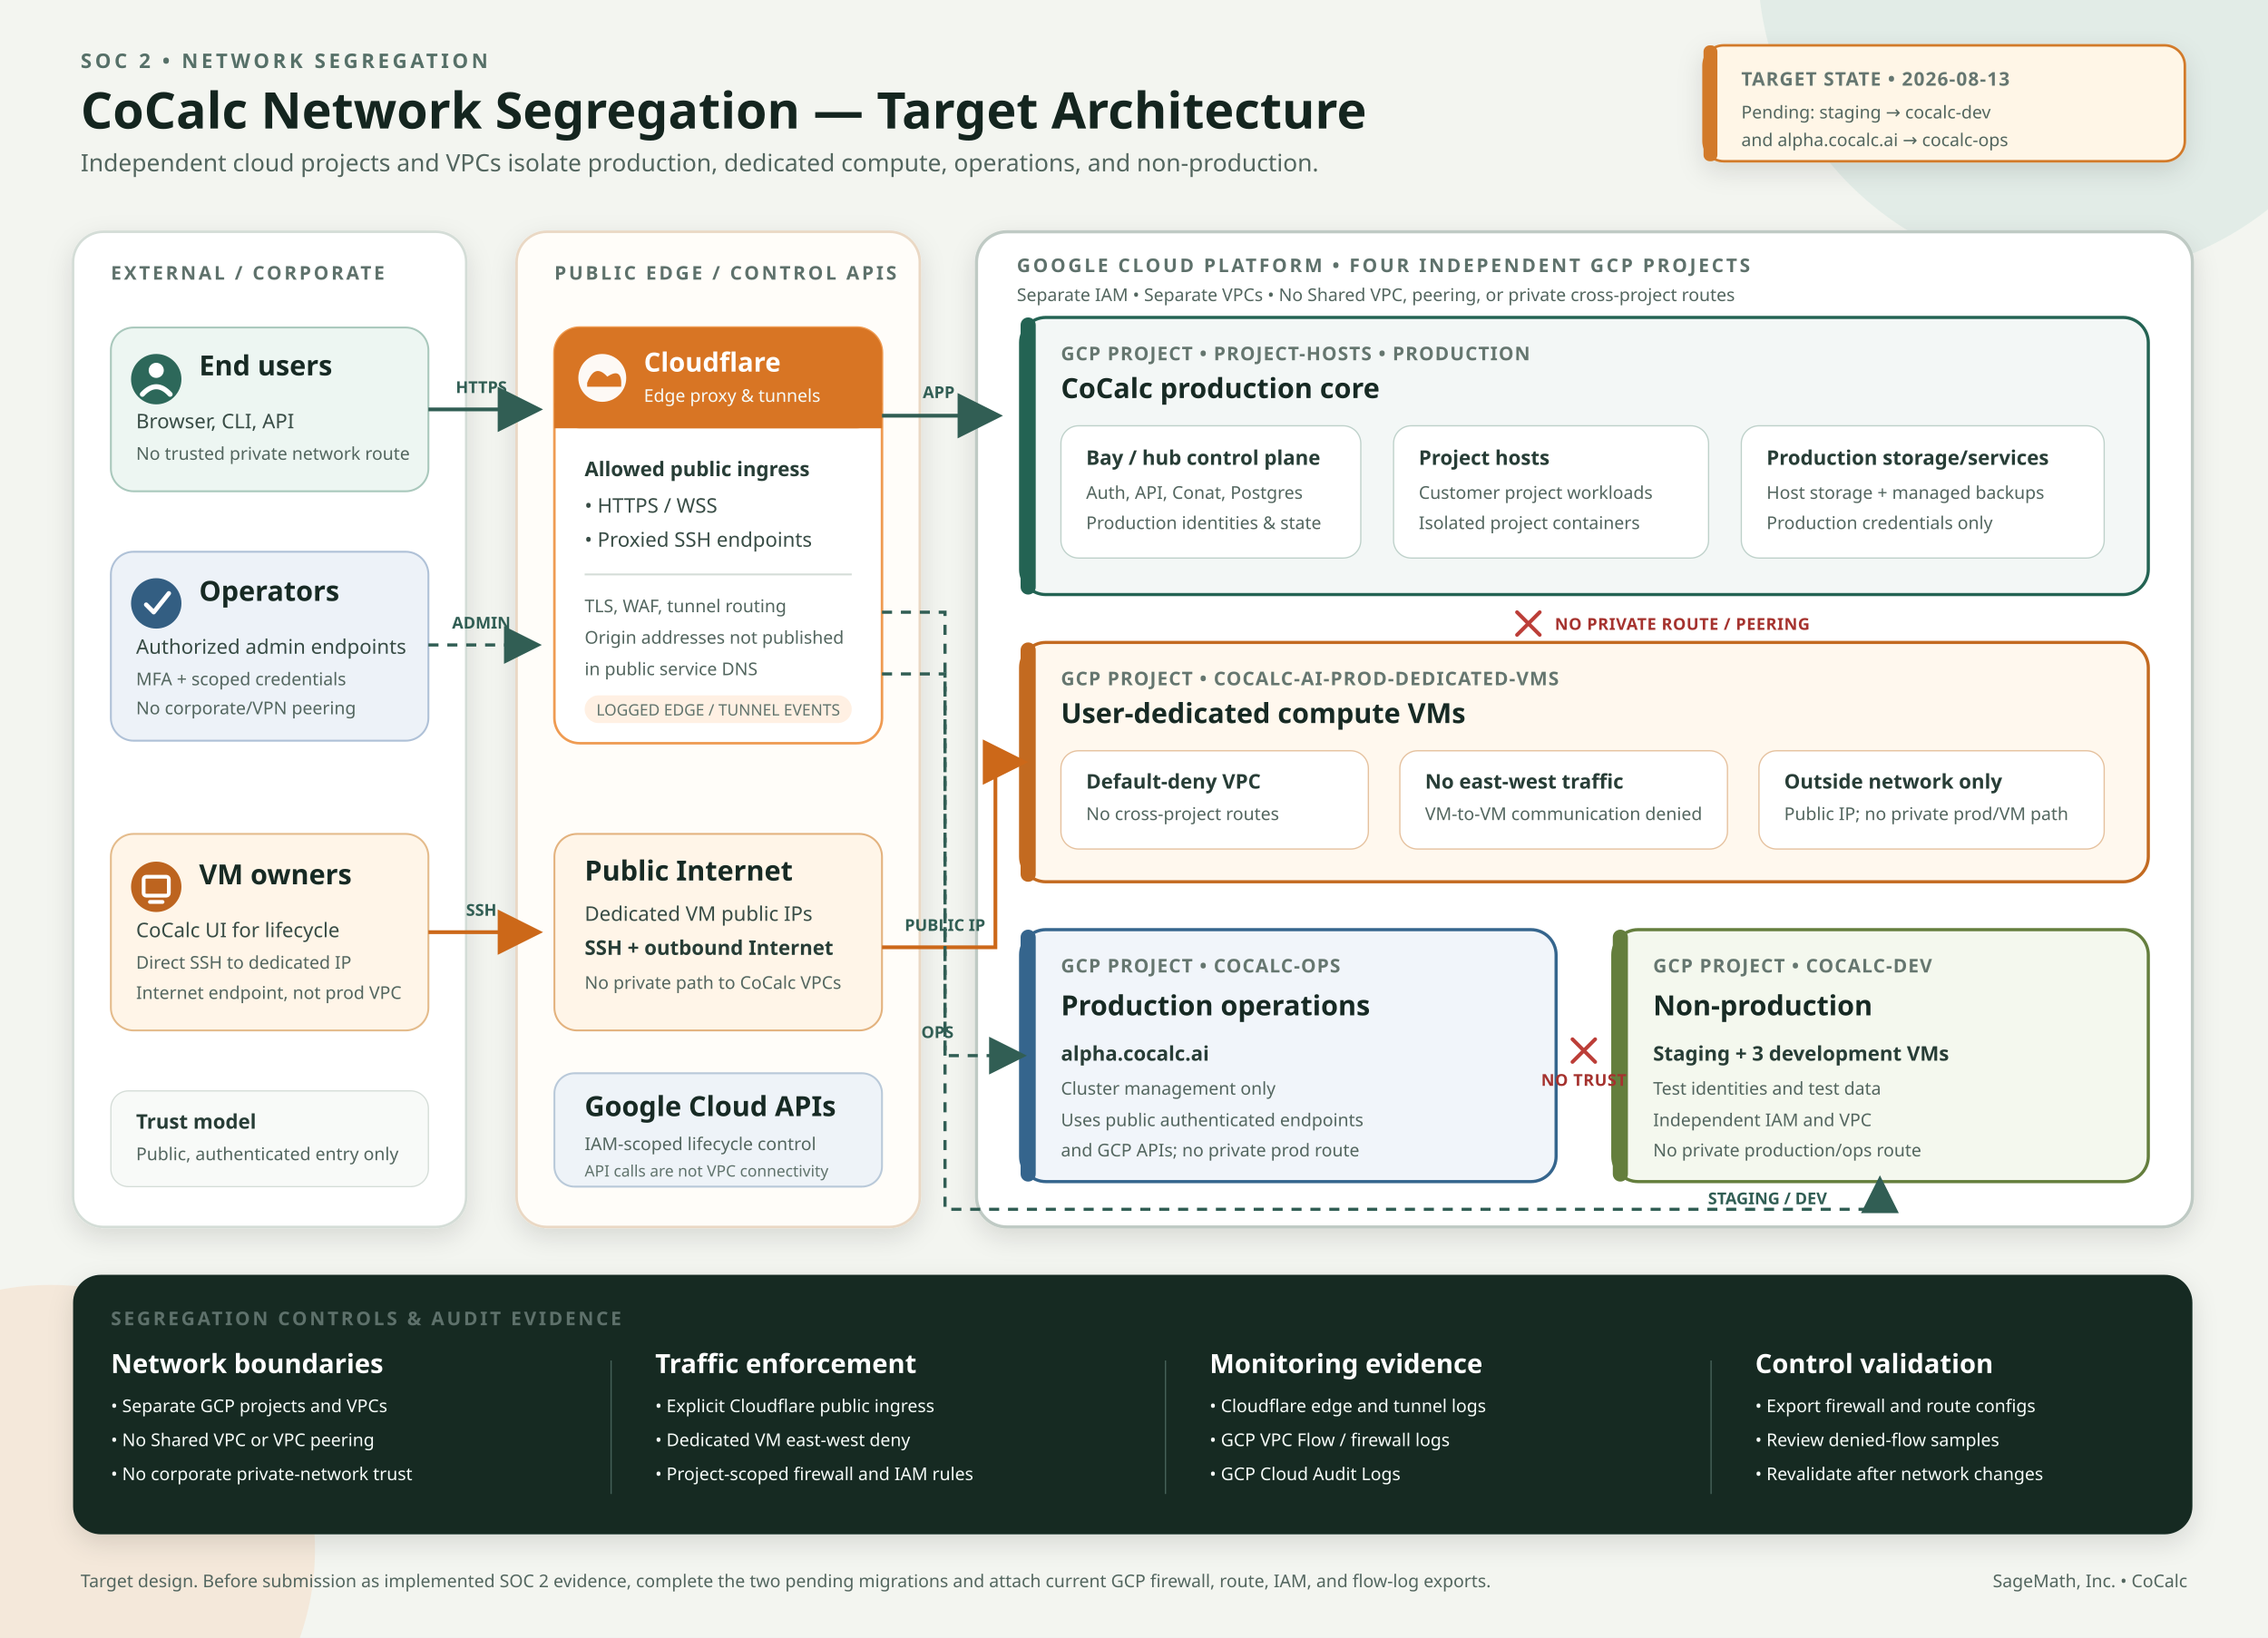
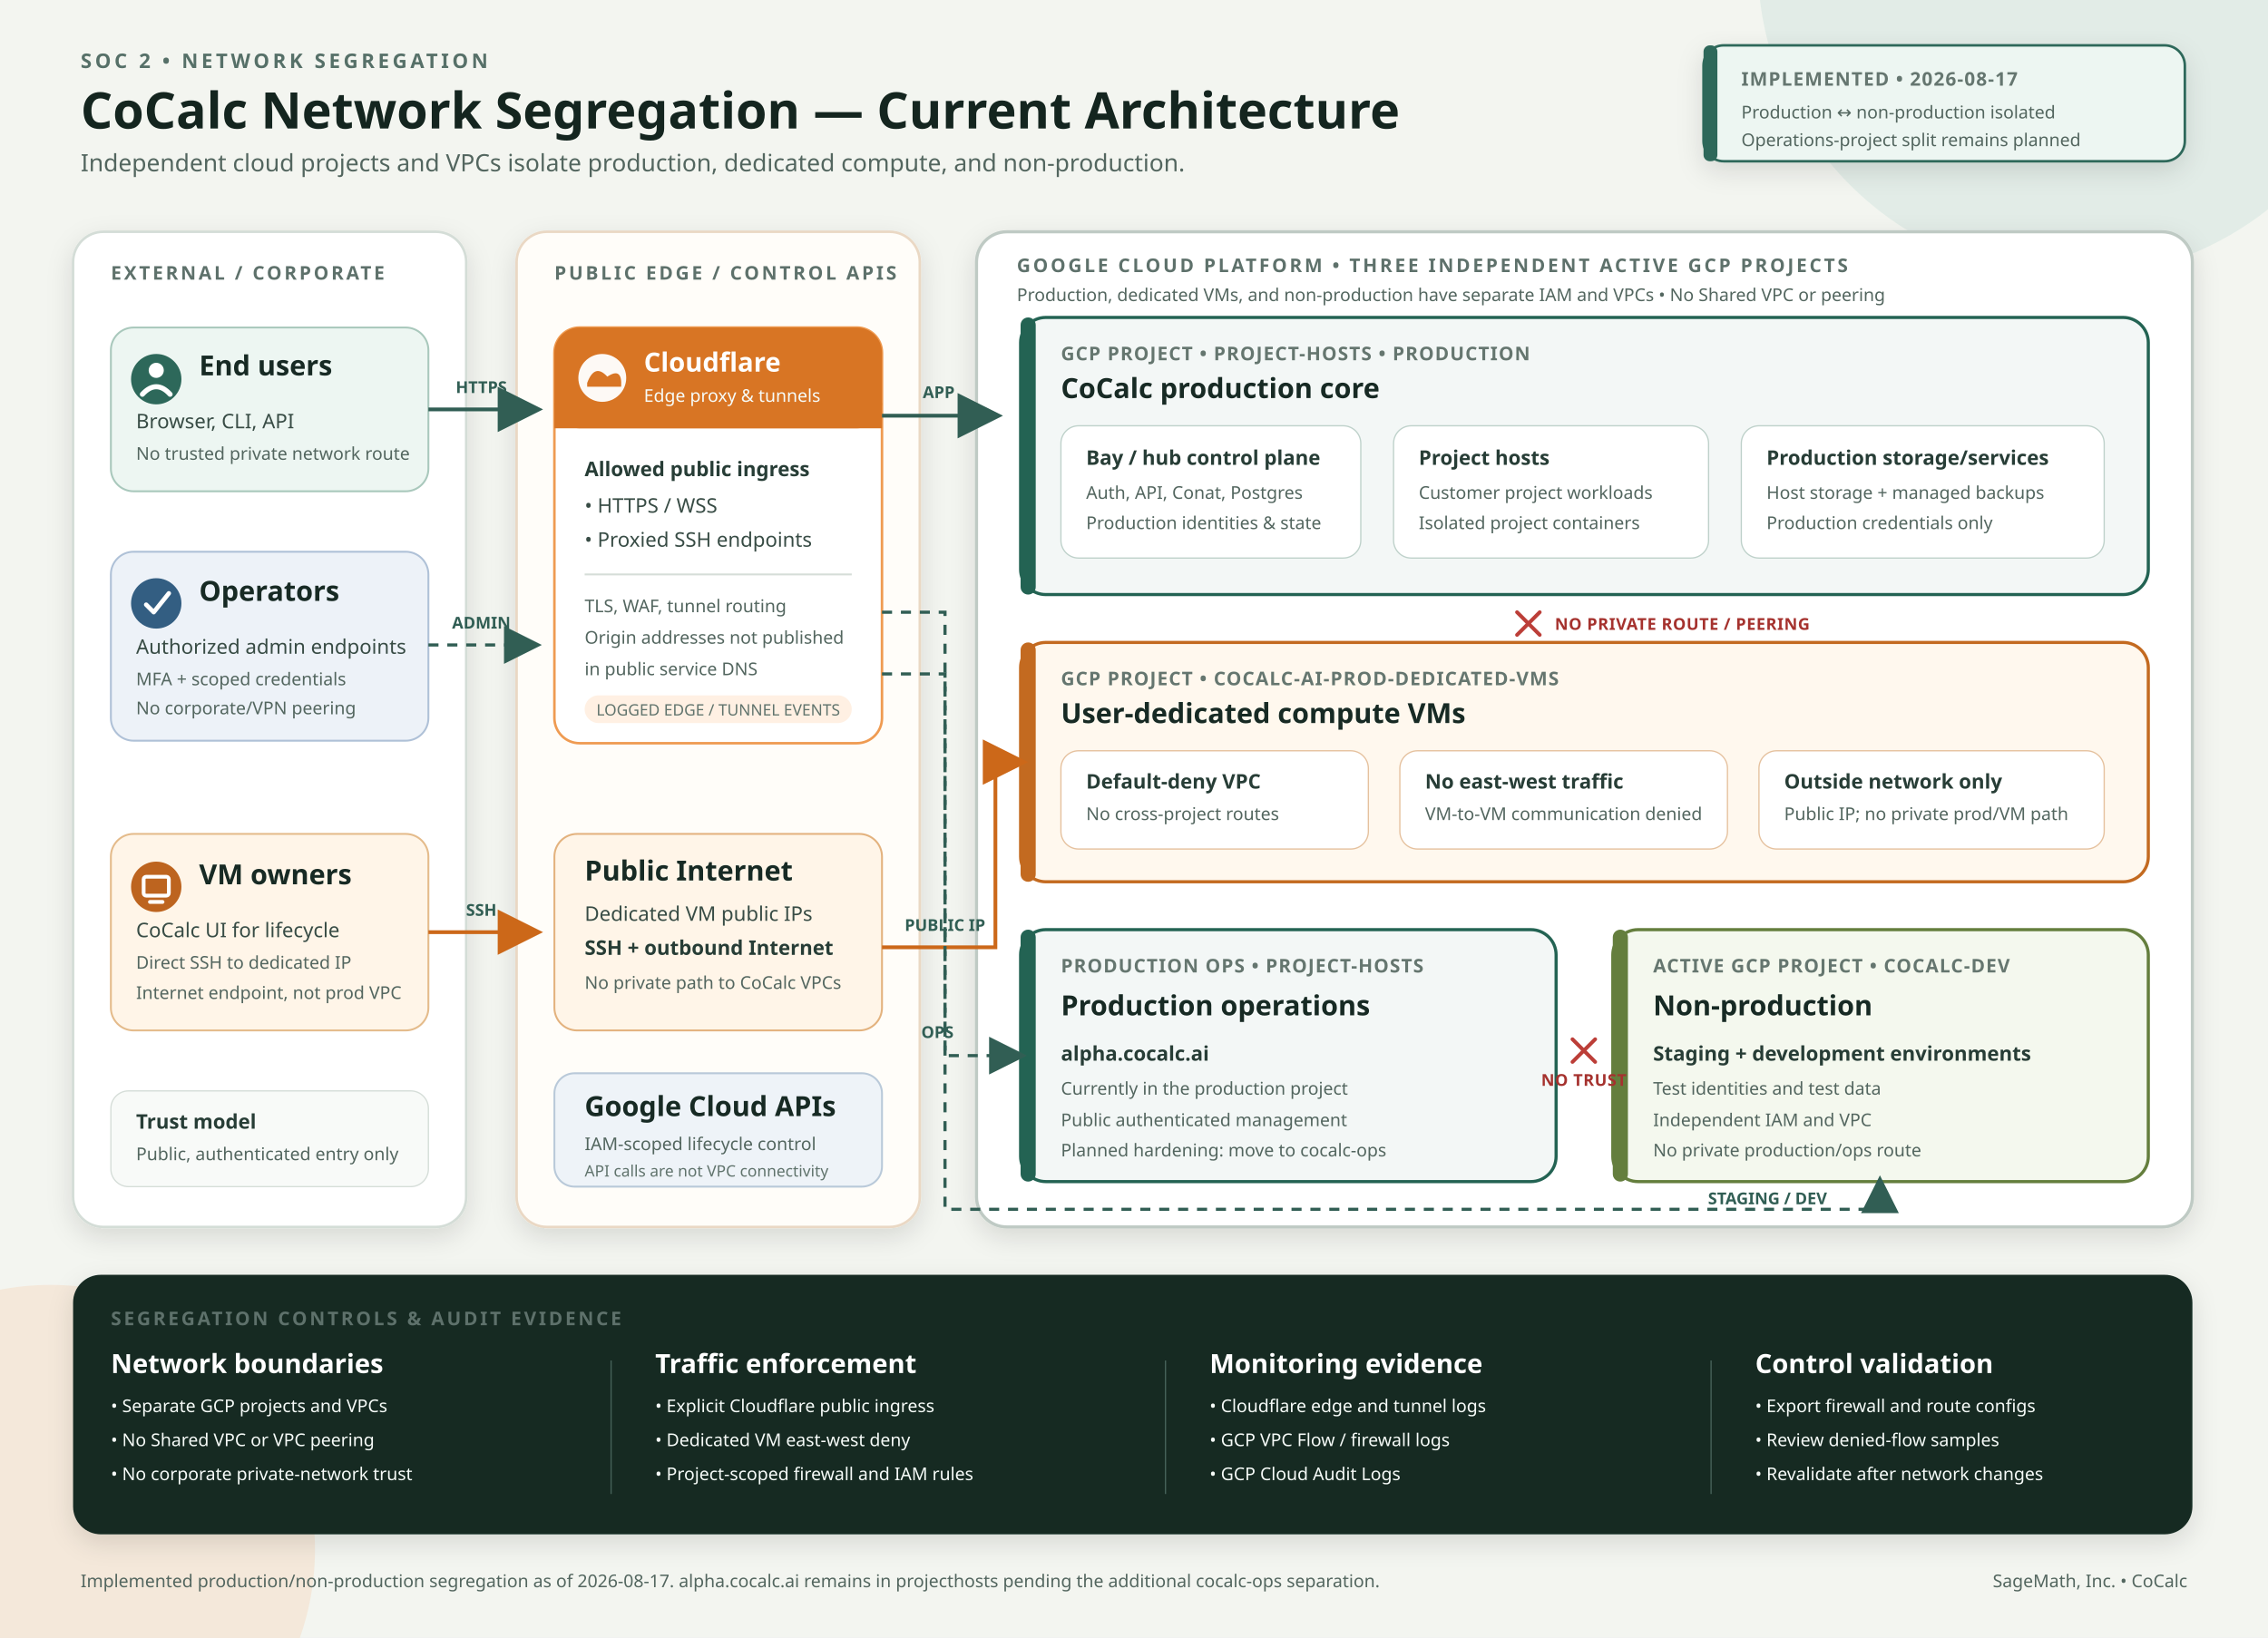
<svg xmlns="http://www.w3.org/2000/svg" width="1800" height="1300" viewBox="0 0 1800 1300" role="img" aria-labelledby="title desc">
  <defs>
    <filter id="shadow" x="-20%" y="-20%" width="140%" height="150%">
      <feDropShadow dx="0" dy="7" stdDeviation="10" flood-color="#12201c" flood-opacity="0.12" />
    </filter>
    <marker id="arrow" markerWidth="12" markerHeight="12" refX="10" refY="6" orient="auto" markerUnits="strokeWidth">
      <path d="M 0 0 L 12 6 L 0 12 z" fill="#315e54" />
    </marker>
    <marker id="arrowOrange" markerWidth="12" markerHeight="12" refX="10" refY="6" orient="auto" markerUnits="strokeWidth">
      <path d="M 0 0 L 12 6 L 0 12 z" fill="#cc6819" />
    </marker>
    <style>
      .canvas { fill: #f3f5f0; }
      .eyebrow { font: 700 16px 'Segoe UI', sans-serif; letter-spacing: 2.6px; fill: #567068; }
      .title { font: 750 40px 'Segoe UI', sans-serif; fill: #14251f; }
      .subtitle { font: 400 19px 'Segoe UI', sans-serif; fill: #53665f; }
      .section { font: 700 15px 'Segoe UI', sans-serif; letter-spacing: 2px; fill: #5e716b; }
      .card-title { font: 700 22px 'Segoe UI', sans-serif; fill: #172a24; }
      .card-subtitle { font: 600 15px 'Segoe UI', sans-serif; letter-spacing: 0.8px; fill: #65766f; }
      .body { font: 400 16px 'Segoe UI', sans-serif; fill: #384c45; }
      .body-bold { font: 650 16px 'Segoe UI', sans-serif; fill: #273d36; }
      .small { font: 400 14px 'Segoe UI', sans-serif; fill: #53665f; }
      .tiny { font: 500 12.5px 'Segoe UI', sans-serif; fill: #60736c; }
      .white-title { font: 700 21px 'Segoe UI', sans-serif; fill: #ffffff; }
      .white-small { font: 500 14px 'Segoe UI', sans-serif; fill: #f6fbf8; }
      .flow-label { font: 650 13px 'Segoe UI', sans-serif; fill: #315e54; }
      .flow { fill: none; stroke: #315e54; stroke-width: 3; marker-end: url(#arrow); }
      .flow-dashed { fill: none; stroke: #315e54; stroke-width: 2.5; stroke-dasharray: 8 7; marker-end: url(#arrow); }
      .flow-orange { fill: none; stroke: #cc6819; stroke-width: 3; marker-end: url(#arrowOrange); }
      .divider { stroke: #d5ddd8; stroke-width: 1.5; }
      .deny { stroke: #bc3e38; stroke-width: 3; stroke-linecap: round; }
      .deny-label { font: 700 13px 'Segoe UI', sans-serif; fill: #a5322e; letter-spacing: 0.4px; }
    </style>
  </defs>
  <rect class="canvas" width="1800" height="1300" />
  <circle cx="1645" cy="-30" r="250" fill="#dceae4" opacity="0.75" />
  <circle cx="40" cy="1230" r="210" fill="#f4dfc9" opacity="0.55" />
  <text x="64" y="54" class="eyebrow">SOC 2 • NETWORK SEGREGATION</text>
-   <text id="diagram-heading" x="64" y="102" class="title">CoCalc Network Segregation — Target Architecture</text>
-   <text x="64" y="136" class="subtitle">Independent cloud projects and VPCs isolate production, dedicated compute, operations, and non-production.</text>
-   <g filter="url(#shadow)">
-     <rect x="1352" y="36" width="382" height="92" rx="16" fill="#fff6e7" stroke="#d27a2b" stroke-width="2" />
-     <rect x="1352" y="36" width="11" height="92" rx="5" fill="#d27a2b" />
-     <text x="1382" y="68" class="card-subtitle" fill="#985019">TARGET STATE • 2026-08-13</text>
-     <text x="1382" y="94" class="small">Pending: staging → cocalc-dev</text>
-     <text x="1382" y="116" class="small">and alpha.cocalc.ai → cocalc-ops</text>
+   <text id="diagram-heading" x="64" y="102" class="title">CoCalc Network Segregation — Current Architecture</text>
+   <text x="64" y="136" class="subtitle">Independent cloud projects and VPCs isolate production, dedicated compute, and non-production.</text>
+   <g filter="url(#shadow)">
+     <rect x="1352" y="36" width="382" height="92" rx="16" fill="#edf6f2" stroke="#2d685a" stroke-width="2" />
+     <rect x="1352" y="36" width="11" height="92" rx="5" fill="#2d685a" />
+     <text x="1382" y="68" class="card-subtitle" fill="#2d685a">IMPLEMENTED • 2026-08-17</text>
+     <text x="1382" y="94" class="small">Production ↔ non-production isolated</text>
+     <text x="1382" y="116" class="small">Operations-project split remains planned</text>
  </g>
  <g filter="url(#shadow)">
    <rect x="58" y="184" width="312" height="790" rx="24" fill="#ffffff" stroke="#d4ddd7" stroke-width="2" />
  </g>
  <text x="88" y="222" class="section">EXTERNAL / CORPORATE</text>
  <g>
    <rect x="88" y="260" width="252" height="130" rx="18" fill="#edf6f2" stroke="#a9c8bc" stroke-width="1.5" />
    <circle cx="124" cy="301" r="20" fill="#2d685a" />
    <circle cx="124" cy="294" r="6" fill="#ffffff" />
    <path d="M113 313 Q124 301 135 313" fill="none" stroke="#ffffff" stroke-width="4" stroke-linecap="round" />
    <text x="158" y="298" class="card-title">End users</text>
    <text x="108" y="340" class="body">Browser, CLI, API</text>
    <text x="108" y="365" class="small">No trusted private network route</text>
  </g>
  <g>
    <rect x="88" y="438" width="252" height="150" rx="18" fill="#edf2f8" stroke="#afc1d7" stroke-width="1.5" />
    <circle cx="124" cy="479" r="20" fill="#335e82" />
    <path d="M116 480 l6 6 12 -15" fill="none" stroke="#ffffff" stroke-width="3.5" stroke-linecap="round" stroke-linejoin="round" />
    <text x="158" y="477" class="card-title">Operators</text>
    <text x="108" y="519" class="body">Authorized admin endpoints</text>
    <text x="108" y="544" class="small">MFA + scoped credentials</text>
    <text x="108" y="567" class="small">No corporate/VPN peering</text>
  </g>
  <g>
    <rect x="88" y="662" width="252" height="156" rx="18" fill="#fff5e8" stroke="#e4bb8b" stroke-width="1.5" />
    <circle cx="124" cy="704" r="20" fill="#bd641f" />
    <rect x="114" y="696" width="20" height="15" rx="2" fill="none" stroke="#ffffff" stroke-width="3" />
    <path d="M119 716 h10" stroke="#ffffff" stroke-width="3" stroke-linecap="round" />
    <text x="158" y="702" class="card-title">VM owners</text>
    <text x="108" y="744" class="body">CoCalc UI for lifecycle</text>
    <text x="108" y="769" class="small">Direct SSH to dedicated IP</text>
    <text x="108" y="793" class="small">Internet endpoint, not prod VPC</text>
  </g>
  <g>
    <rect x="88" y="866" width="252" height="76" rx="14" fill="#f8faf8" stroke="#d5ddd8" />
    <text x="108" y="896" class="body-bold">Trust model</text>
    <text x="108" y="921" class="small">Public, authenticated entry only</text>
  </g>
  <g filter="url(#shadow)">
    <rect x="410" y="184" width="320" height="790" rx="24" fill="#fffdf9" stroke="#ead8c4" stroke-width="2" />
  </g>
  <text x="440" y="222" class="section">PUBLIC EDGE / CONTROL APIS</text>
  <g>
    <rect x="440" y="260" width="260" height="330" rx="20" fill="#ffffff" stroke="#ef9b52" stroke-width="2" />
    <rect x="440" y="260" width="260" height="80" rx="20" fill="#d87524" />
    <path d="M440 320 H700 V340 H440 Z" fill="#d87524" />
    <circle cx="478" cy="300" r="19" fill="#ffffff" opacity="0.95" />
    <path d="M466 304 Q472 288 482 299 Q494 291 493 307 H466 Z" fill="#d87524" />
    <text x="511" y="295" class="white-title">Cloudflare</text>
    <text x="511" y="319" class="white-small">Edge proxy &amp; tunnels</text>
    <text x="464" y="378" class="body-bold">Allowed public ingress</text>
    <text x="464" y="407" class="body">• HTTPS / WSS</text>
    <text x="464" y="434" class="body">• Proxied SSH endpoints</text>
    <line x1="464" y1="456" x2="676" y2="456" class="divider" />
    <text x="464" y="486" class="small">TLS, WAF, tunnel routing</text>
    <text x="464" y="511" class="small">Origin addresses not published</text>
    <text x="464" y="536" class="small">in public service DNS</text>
    <rect x="464" y="552" width="212" height="22" rx="11" fill="#fff0e3" />
    <text x="570" y="568" text-anchor="middle" class="tiny" fill="#9b5118">LOGGED EDGE / TUNNEL EVENTS</text>
  </g>
  <g>
    <rect x="440" y="662" width="260" height="156" rx="18" fill="#fff5e8" stroke="#e3b27e" stroke-width="1.5" />
    <text x="464" y="699" class="card-title">Public Internet</text>
    <text x="464" y="731" class="body">Dedicated VM public IPs</text>
    <text x="464" y="758" class="body-bold">SSH + outbound Internet</text>
    <text x="464" y="785" class="small">No private path to CoCalc VPCs</text>
  </g>
  <g>
    <rect x="440" y="852" width="260" height="90" rx="16" fill="#eef3f8" stroke="#b9c9d9" stroke-width="1.5" />
    <text x="464" y="886" class="card-title">Google Cloud APIs</text>
    <text x="464" y="913" class="small">IAM-scoped lifecycle control</text>
    <text x="464" y="934" class="tiny">API calls are not VPC connectivity</text>
  </g>
  <path d="M340 325 H425" class="flow" />
  <text x="382" y="312" text-anchor="middle" class="flow-label">HTTPS</text>
  <path d="M340 512 H425" class="flow-dashed" />
  <text x="382" y="499" text-anchor="middle" class="flow-label">ADMIN</text>
  <path d="M340 740 H425" class="flow-orange" />
  <text x="382" y="727" text-anchor="middle" class="flow-label" fill="#a85217">SSH</text>
  <g filter="url(#shadow)">
    <rect x="775" y="184" width="965" height="790" rx="24" fill="#ffffff" stroke="#bfcac4" stroke-width="2.5" />
  </g>
-   <text x="807" y="216" class="section">GOOGLE CLOUD PLATFORM • FOUR INDEPENDENT GCP PROJECTS</text>
-   <text x="807" y="239" class="small">Separate IAM • Separate VPCs • No Shared VPC, peering, or private cross-project routes</text>
+   <text x="807" y="216" class="section">GOOGLE CLOUD PLATFORM • THREE INDEPENDENT ACTIVE GCP PROJECTS</text>
+   <text x="807" y="239" class="small">Production, dedicated VMs, and non-production have separate IAM and VPCs • No Shared VPC or peering</text>
  <g>
    <rect x="810" y="252" width="895" height="220" rx="20" fill="#f3f7f6" stroke="#236353" stroke-width="2.5" />
    <rect x="810" y="252" width="12" height="220" rx="6" fill="#236353" />
    <text x="842" y="286" class="card-subtitle" fill="#236353">GCP PROJECT • PROJECT-HOSTS • PRODUCTION</text>
    <text x="842" y="316" class="card-title">CoCalc production core</text>
    <rect x="842" y="338" width="238" height="105" rx="14" fill="#ffffff" stroke="#bed1ca" />
    <text x="862" y="369" class="body-bold">Bay / hub control plane</text>
    <text x="862" y="396" class="small">Auth, API, Conat, Postgres</text>
    <text x="862" y="420" class="small">Production identities &amp; state</text>
    <rect x="1106" y="338" width="250" height="105" rx="14" fill="#ffffff" stroke="#bed1ca" />
    <text x="1126" y="369" class="body-bold">Project hosts</text>
    <text x="1126" y="396" class="small">Customer project workloads</text>
    <text x="1126" y="420" class="small">Isolated project containers</text>
    <rect x="1382" y="338" width="288" height="105" rx="14" fill="#ffffff" stroke="#bed1ca" />
    <text x="1402" y="369" class="body-bold">Production storage/services</text>
    <text x="1402" y="396" class="small">Host storage + managed backups</text>
    <text x="1402" y="420" class="small">Production credentials only</text>
  </g>
  <g>
    <rect x="810" y="510" width="895" height="190" rx="20" fill="#fff8ee" stroke="#c36a20" stroke-width="2.5" />
    <rect x="810" y="510" width="12" height="190" rx="6" fill="#c36a20" />
    <text x="842" y="544" class="card-subtitle" fill="#a55318">GCP PROJECT • COCALC-AI-PROD-DEDICATED-VMS</text>
    <text x="842" y="574" class="card-title">User-dedicated compute VMs</text>
    <rect x="842" y="596" width="244" height="78" rx="14" fill="#ffffff" stroke="#e5c19e" />
    <text x="862" y="626" class="body-bold">Default-deny VPC</text>
    <text x="862" y="651" class="small">No cross-project routes</text>
    <rect x="1111" y="596" width="260" height="78" rx="14" fill="#ffffff" stroke="#e5c19e" />
    <text x="1131" y="626" class="body-bold">No east-west traffic</text>
    <text x="1131" y="651" class="small">VM-to-VM communication denied</text>
    <rect x="1396" y="596" width="274" height="78" rx="14" fill="#ffffff" stroke="#e5c19e" />
    <text x="1416" y="626" class="body-bold">Outside network only</text>
    <text x="1416" y="651" class="small">Public IP; no private prod/VM path</text>
  </g>
  <g>
-     <rect x="810" y="738" width="425" height="200" rx="20" fill="#f1f5fa" stroke="#35658d" stroke-width="2.5" />
-     <rect x="810" y="738" width="12" height="200" rx="6" fill="#35658d" />
-     <text x="842" y="772" class="card-subtitle" fill="#35658d">GCP PROJECT • COCALC-OPS</text>
+     <rect x="810" y="738" width="425" height="200" rx="20" fill="#f3f7f6" stroke="#236353" stroke-width="2.5" />
+     <rect x="810" y="738" width="12" height="200" rx="6" fill="#236353" />
+     <text x="842" y="772" class="card-subtitle" fill="#236353">PRODUCTION OPS • PROJECT-HOSTS</text>
    <text x="842" y="806" class="card-title">Production operations</text>
    <text x="842" y="842" class="body-bold">alpha.cocalc.ai</text>
-     <text x="842" y="869" class="small">Cluster management only</text>
-     <text x="842" y="894" class="small">Uses public authenticated endpoints</text>
-     <text x="842" y="918" class="small">and GCP APIs; no private prod route</text>
+     <text x="842" y="869" class="small">Currently in the production project</text>
+     <text x="842" y="894" class="small">Public authenticated management</text>
+     <text x="842" y="918" class="small">Planned hardening: move to cocalc-ops</text>
  </g>
  <g>
    <rect x="1280" y="738" width="425" height="200" rx="20" fill="#f4f8ee" stroke="#647e3d" stroke-width="2.5" />
    <rect x="1280" y="738" width="12" height="200" rx="6" fill="#647e3d" />
-     <text x="1312" y="772" class="card-subtitle" fill="#647e3d">GCP PROJECT • COCALC-DEV</text>
+     <text x="1312" y="772" class="card-subtitle" fill="#647e3d">ACTIVE GCP PROJECT • COCALC-DEV</text>
    <text x="1312" y="806" class="card-title">Non-production</text>
-     <text x="1312" y="842" class="body-bold">Staging + 3 development VMs</text>
+     <text x="1312" y="842" class="body-bold">Staging + development environments</text>
    <text x="1312" y="869" class="small">Test identities and test data</text>
    <text x="1312" y="894" class="small">Independent IAM and VPC</text>
    <text x="1312" y="918" class="small">No private production/ops route</text>
  </g>
  <path d="M700 330 H790" class="flow" />
  <text x="745" y="316" text-anchor="middle" class="flow-label">APP</text>
  <path d="M700 752 H790 V605 H810" class="flow-orange" />
  <text x="750" y="739" text-anchor="middle" class="flow-label" fill="#a85217">PUBLIC IP</text>
  <path d="M700 486 H750 V838 H810" class="flow-dashed" />
  <text x="744" y="824" text-anchor="middle" class="flow-label">OPS</text>
  <path d="M700 535 H750 V960 H1492 V938" class="flow-dashed" />
  <text x="1450" y="956" text-anchor="end" class="flow-label">STAGING / DEV</text>
  <g>
    <line x1="1204" y1="486" x2="1222" y2="504" class="deny" />
    <line x1="1222" y1="486" x2="1204" y2="504" class="deny" />
    <text x="1234" y="500" class="deny-label">NO PRIVATE ROUTE / PEERING</text>
  </g>
  <g>
    <line x1="1248" y1="825" x2="1266" y2="843" class="deny" />
    <line x1="1266" y1="825" x2="1248" y2="843" class="deny" />
    <text x="1257" y="862" text-anchor="middle" class="deny-label">NO TRUST</text>
  </g>
  <g filter="url(#shadow)">
    <rect x="58" y="1012" width="1682" height="206" rx="22" fill="#172a24" />
  </g>
  <text x="88" y="1052" class="section" fill="#a9c9bd">SEGREGATION CONTROLS &amp; AUDIT EVIDENCE</text>
  <g>
    <text x="88" y="1090" class="white-title">Network boundaries</text>
    <text x="88" y="1121" class="white-small">• Separate GCP projects and VPCs</text>
    <text x="88" y="1148" class="white-small">• No Shared VPC or VPC peering</text>
    <text x="88" y="1175" class="white-small">• No corporate private-network trust</text>
  </g>
  <line x1="485" y1="1080" x2="485" y2="1186" stroke="#466259" />
  <g>
    <text x="520" y="1090" class="white-title">Traffic enforcement</text>
    <text x="520" y="1121" class="white-small">• Explicit Cloudflare public ingress</text>
    <text x="520" y="1148" class="white-small">• Dedicated VM east-west deny</text>
    <text x="520" y="1175" class="white-small">• Project-scoped firewall and IAM rules</text>
  </g>
  <line x1="925" y1="1080" x2="925" y2="1186" stroke="#466259" />
  <g>
    <text x="960" y="1090" class="white-title">Monitoring evidence</text>
    <text x="960" y="1121" class="white-small">• Cloudflare edge and tunnel logs</text>
    <text x="960" y="1148" class="white-small">• GCP VPC Flow / firewall logs</text>
    <text x="960" y="1175" class="white-small">• GCP Cloud Audit Logs</text>
  </g>
  <line x1="1358" y1="1080" x2="1358" y2="1186" stroke="#466259" />
  <g>
    <text x="1393" y="1090" class="white-title">Control validation</text>
    <text x="1393" y="1121" class="white-small">• Export firewall and route configs</text>
    <text x="1393" y="1148" class="white-small">• Review denied-flow samples</text>
    <text x="1393" y="1175" class="white-small">• Revalidate after network changes</text>
  </g>
-   <text x="64" y="1260" class="small">Target design. Before submission as implemented SOC 2 evidence, complete the two pending migrations and attach current GCP firewall, route, IAM, and flow-log exports.</text>
+   <text x="64" y="1260" class="small">Implemented production/non-production segregation as of 2026-08-17. alpha.cocalc.ai remains in projecthosts pending the additional cocalc-ops separation.</text>
  <text x="1736" y="1260" text-anchor="end" class="small">SageMath, Inc. • CoCalc</text>
</svg>
